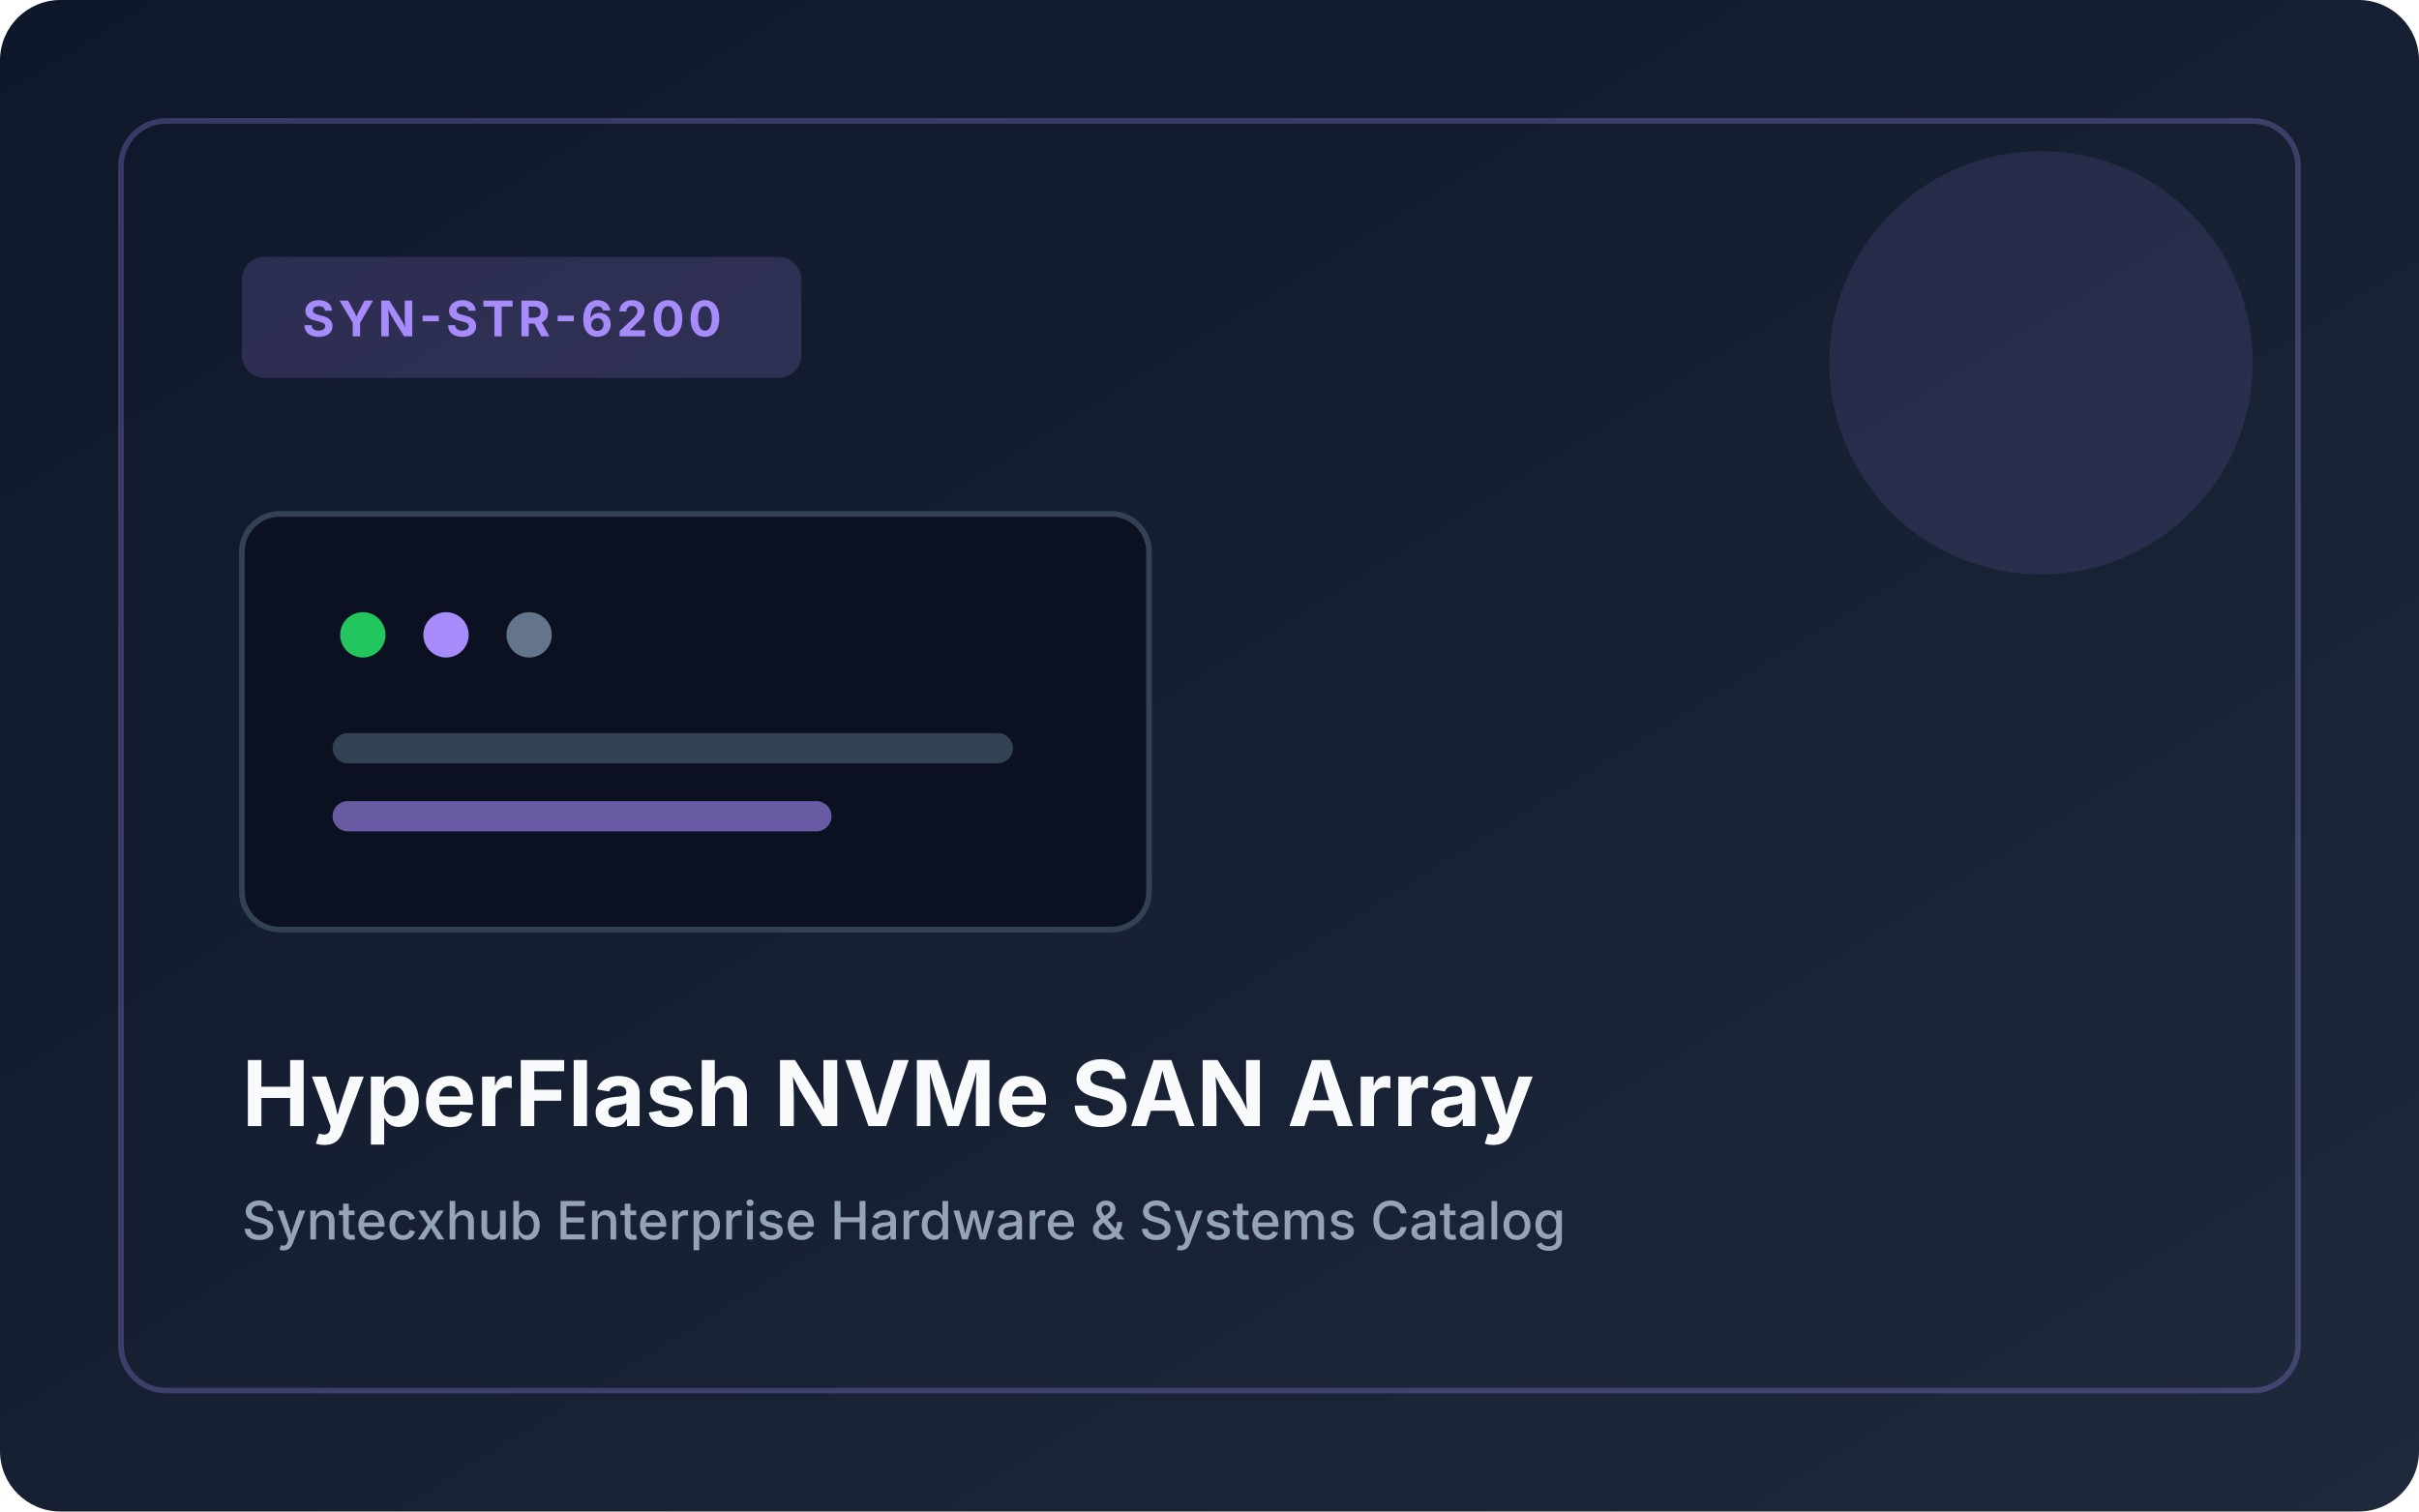
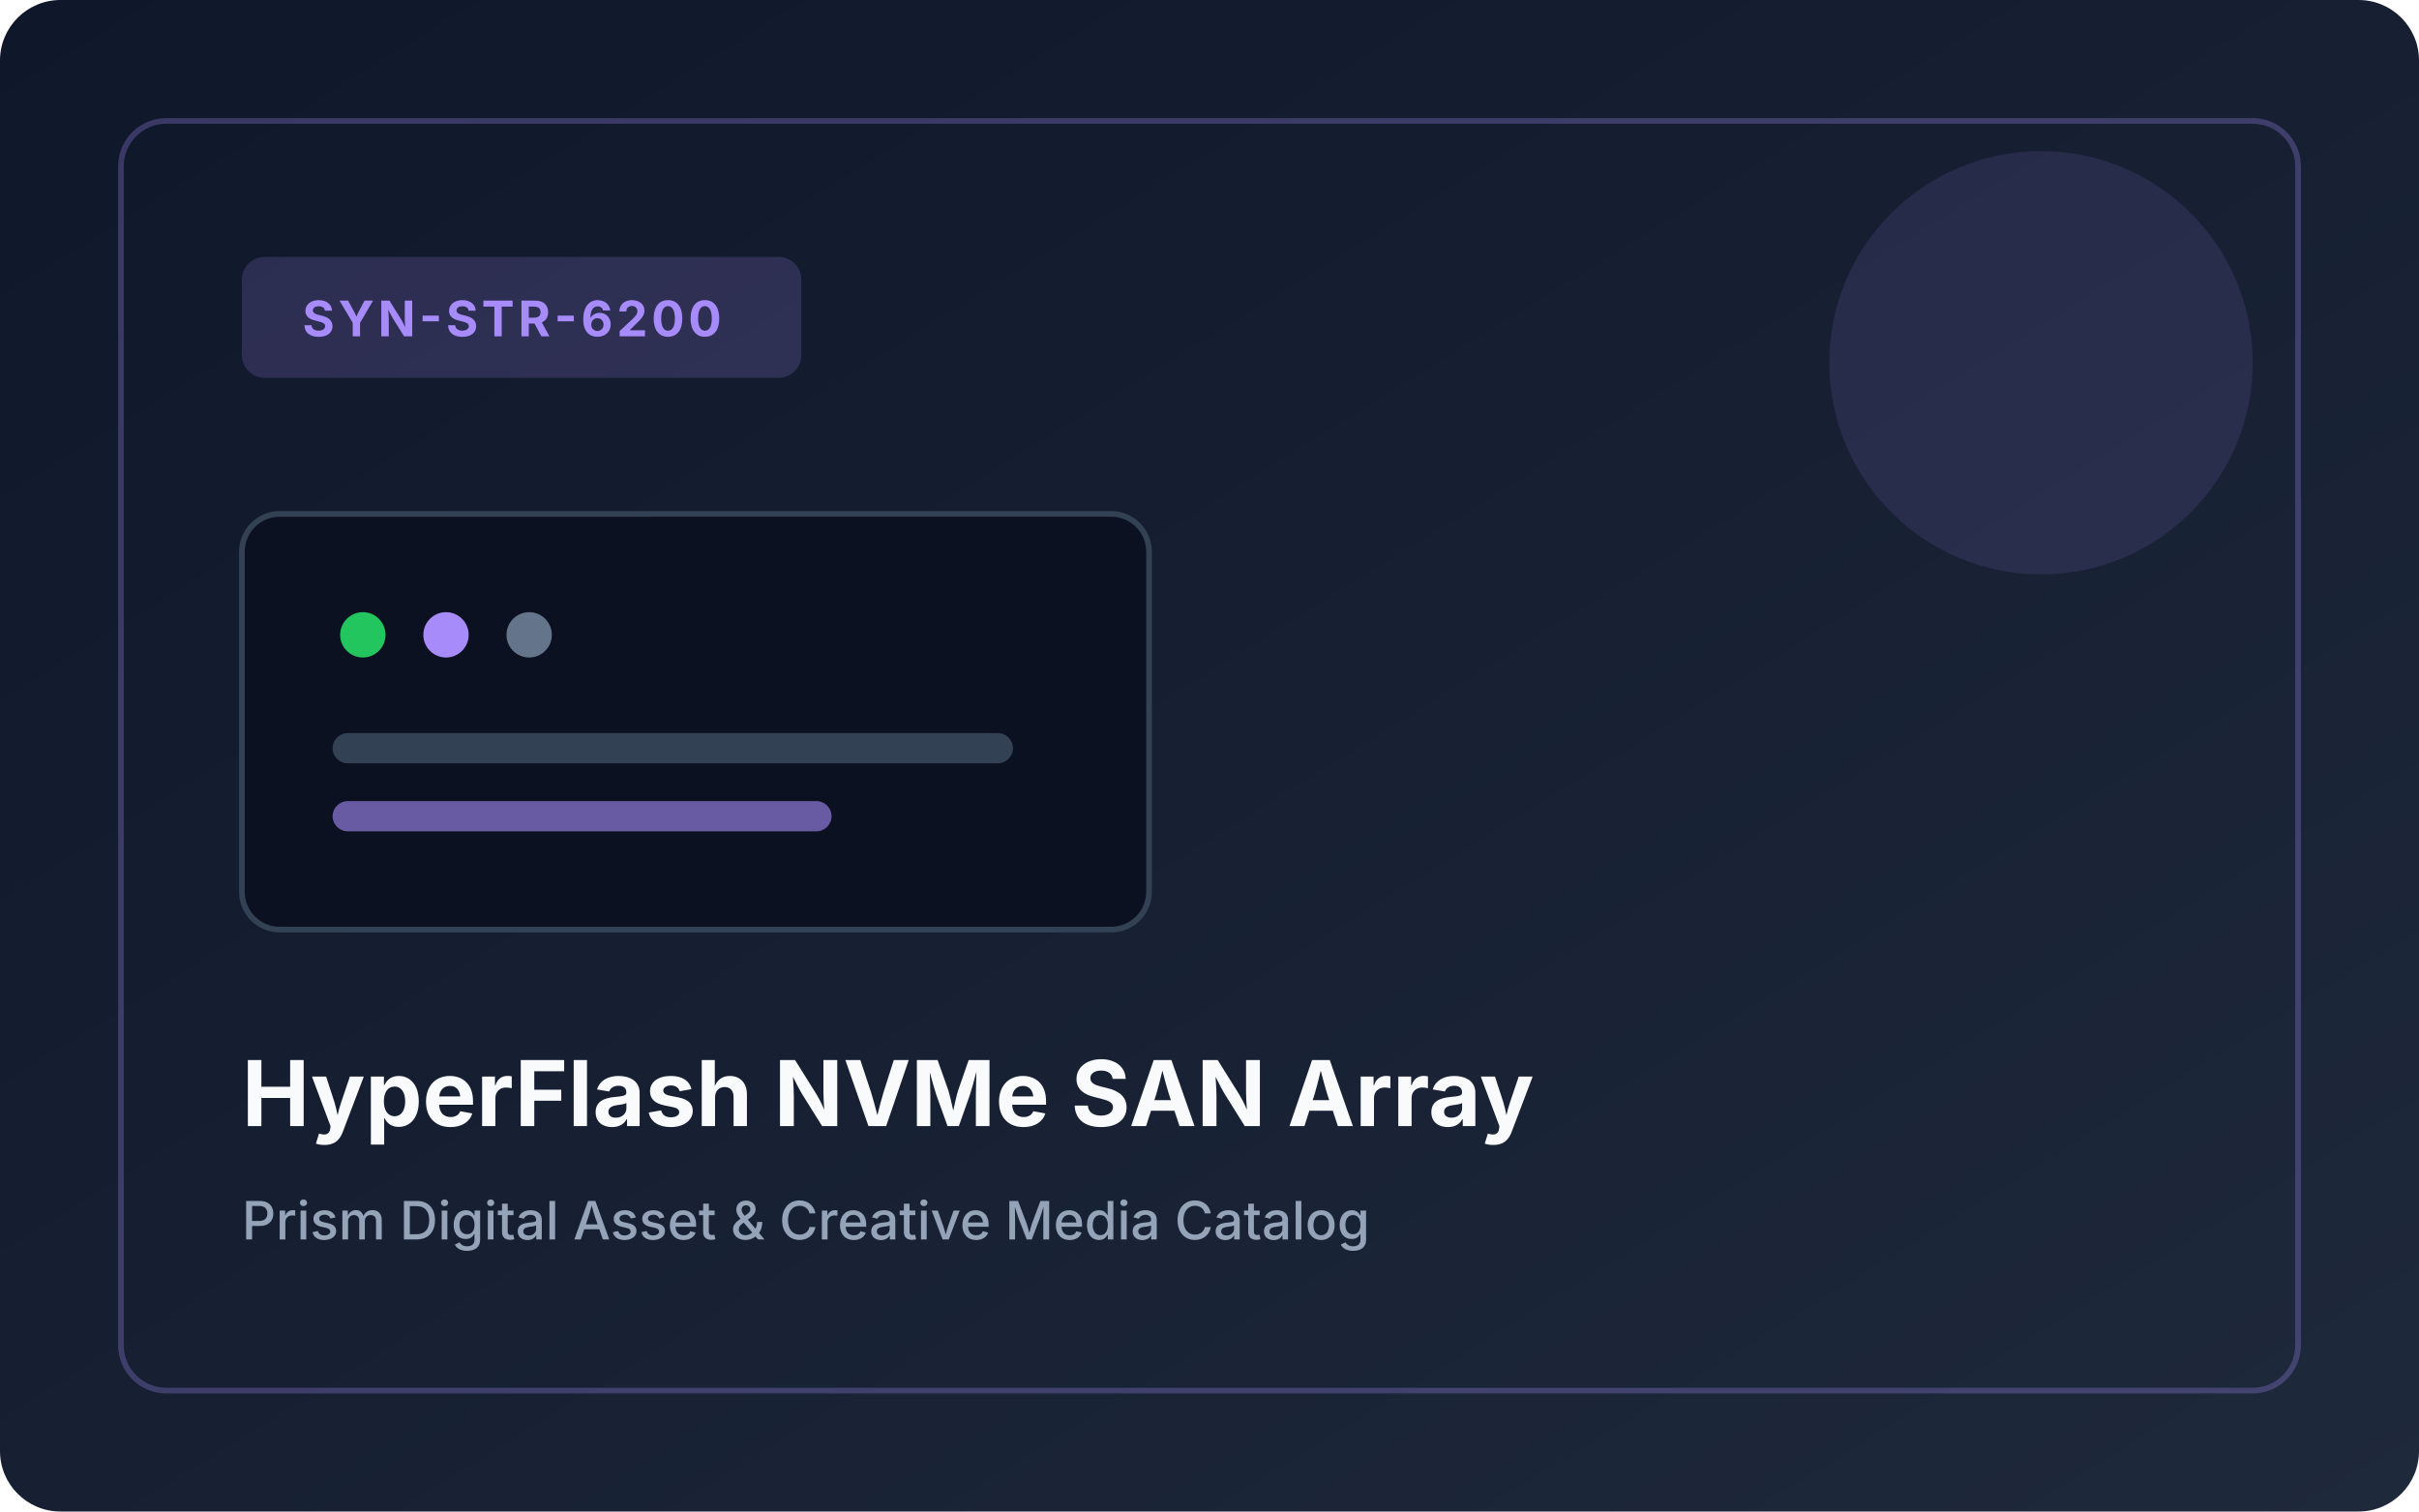
<svg xmlns="http://www.w3.org/2000/svg" viewBox="0 0 640 400" width="640" height="400">
  <defs>
    <linearGradient id="bg-SYN-STR-6200" x1="0" y1="0" x2="1" y2="1">
      <stop offset="0%" stop-color="#0F172A" />
      <stop offset="100%" stop-color="#1E293B" />
    </linearGradient>
  </defs>
  <rect width="640" height="400" rx="16" fill="url(#bg-SYN-STR-6200)" />
  <rect x="32" y="32" width="576" height="336" rx="12" fill="none" stroke="#A78BFA" stroke-opacity="0.28" stroke-width="1.5" />
  <circle cx="540" cy="96" r="56" fill="#A78BFA" fill-opacity="0.12" />
  <rect x="64" y="68" width="148" height="32" rx="6" fill="#A78BFA" fill-opacity="0.18" />
  <text x="80" y="89" fill="#A78BFA" font-family="Inter, system-ui, sans-serif" font-size="13" font-weight="700" letter-spacing="1">SYN-STR-6200</text>
  <rect x="64" y="136" width="240" height="110" rx="10" fill="#0B1120" stroke="#334155" stroke-width="1.5" />
  <circle cx="96" cy="168" r="6" fill="#22C55E" />
  <circle cx="118" cy="168" r="6" fill="#A78BFA" />
  <circle cx="140" cy="168" r="6" fill="#64748B" />
  <rect x="88" y="194" width="180" height="8" rx="4" fill="#334155" />
  <rect x="88" y="212" width="132" height="8" rx="4" fill="#A78BFA" fill-opacity="0.6" />
  <text x="64" y="298" fill="#F8FAFC" font-family="Inter, system-ui, sans-serif" font-size="24" font-weight="700">HyperFlash NVMe SAN Array</text>
-   <text x="64" y="328" fill="#94A3B8" font-family="Inter, system-ui, sans-serif" font-size="14" font-weight="500">Syntecxhub Enterprise Hardware &amp; Systems Catalog</text>
+   <text x="64" y="328" fill="#94A3B8" font-family="Inter, system-ui, sans-serif" font-size="14" font-weight="500">Prism Digital Asset &amp; Creative Media Catalog</text>
</svg>
